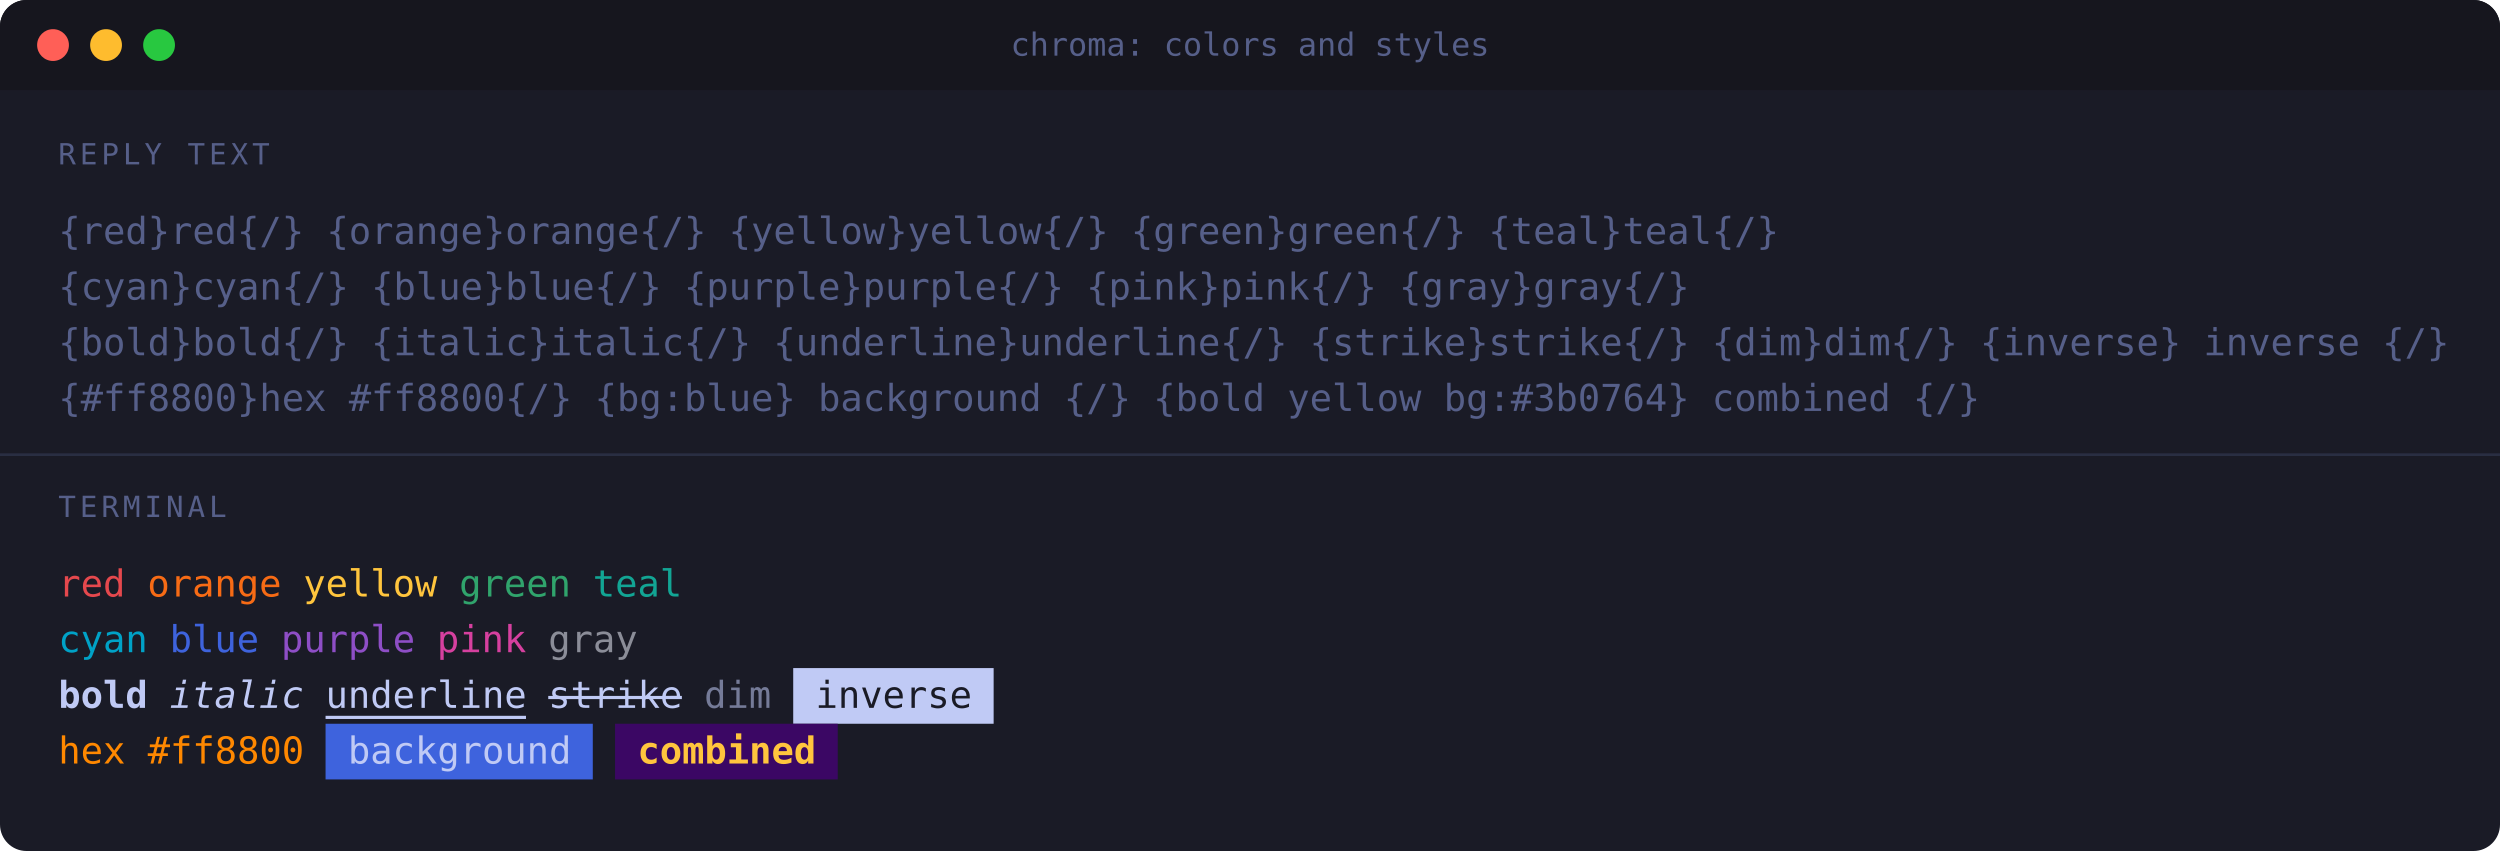
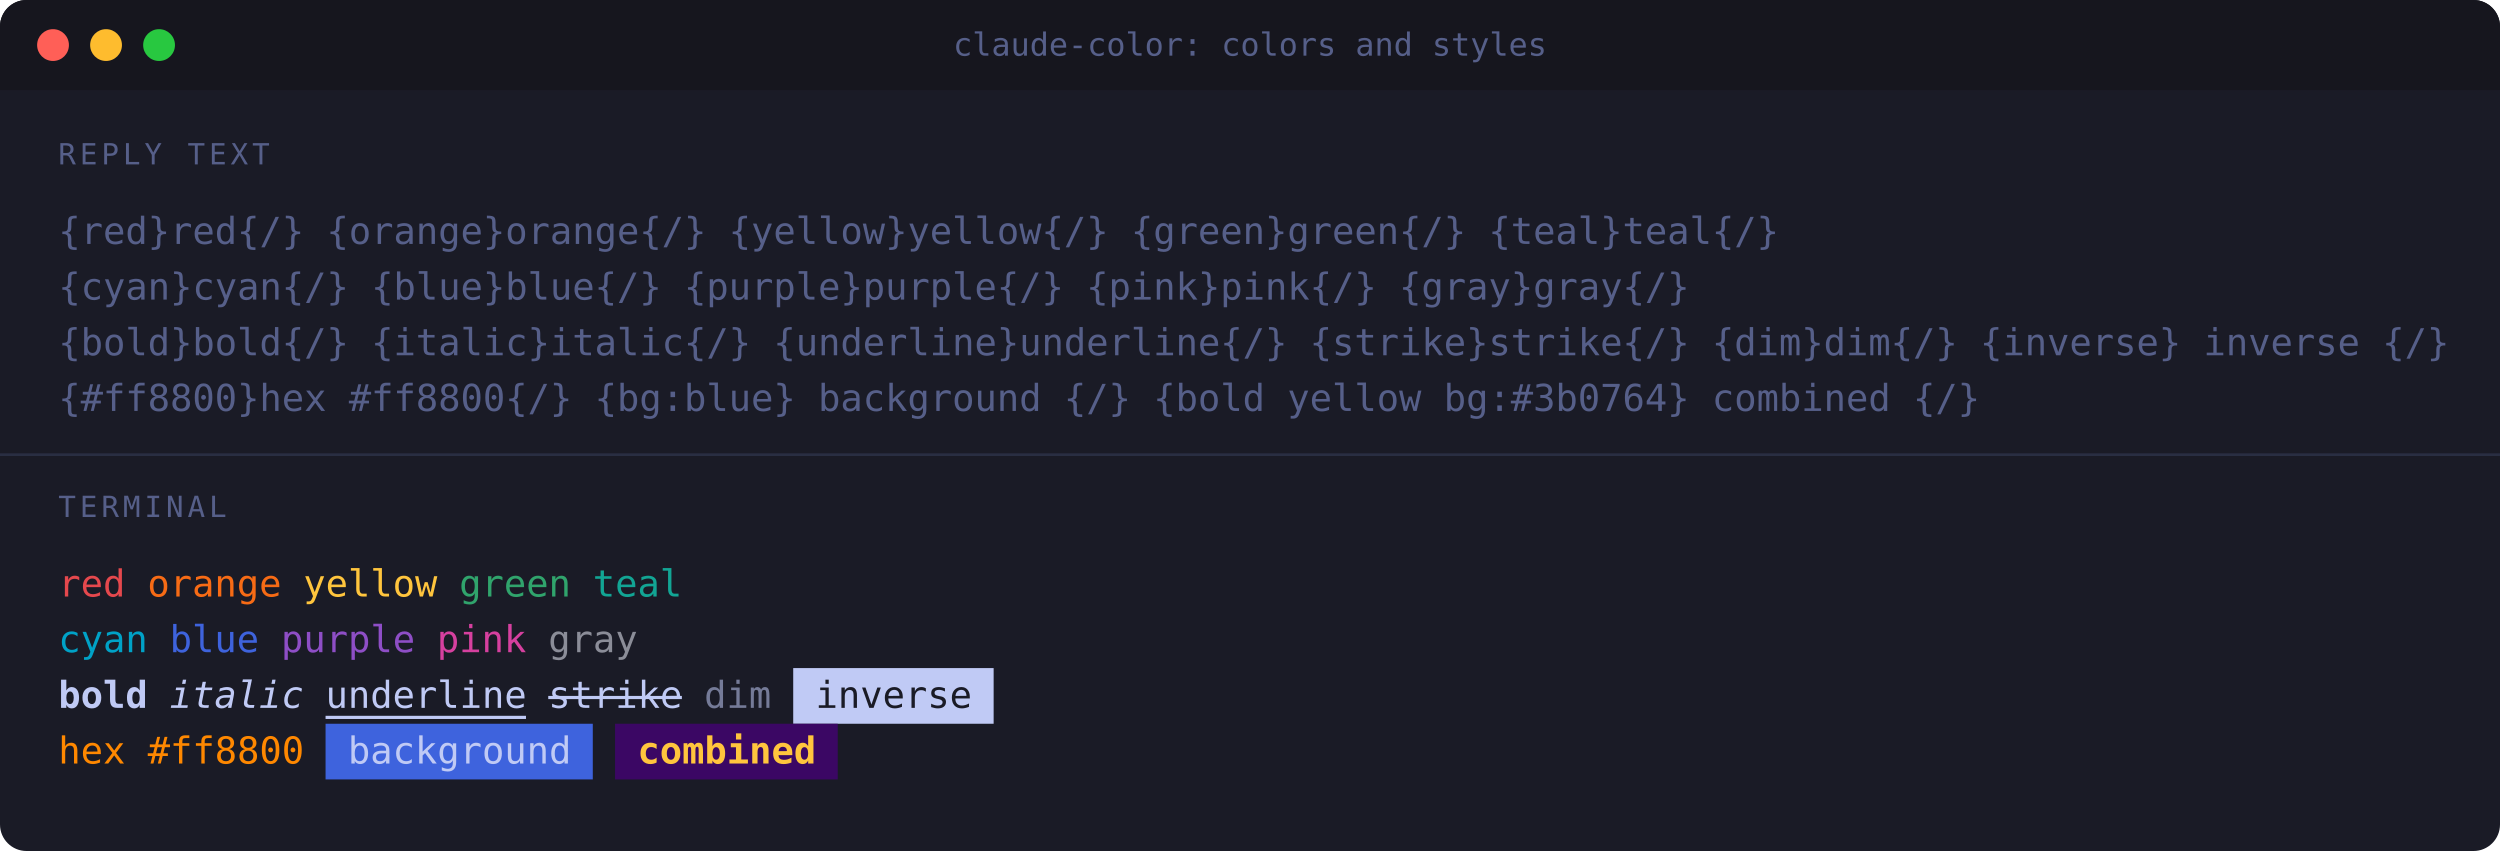
<svg xmlns="http://www.w3.org/2000/svg" width="943" height="321" viewBox="0 0 943 321" font-family="ui-monospace, SFMono-Regular, Menlo, Consolas, 'DejaVu Sans Mono', monospace" font-size="14" xml:space="preserve" style="white-space: pre">
  <rect width="100%" height="100%" rx="10" fill="#1a1b26" />
  <path d="M0 10 a10 10 0 0 1 10 -10 h923 a10 10 0 0 1 10 10 v24 h-943 z" fill="#16161e" />
  <circle cx="20" cy="17" r="6" fill="#ff5f57" />
  <circle cx="40" cy="17" r="6" fill="#febc2e" />
  <circle cx="60" cy="17" r="6" fill="#28c840" />
-   <text x="471.5" y="21" fill="#565f89" font-size="12" text-anchor="middle">chroma: colors and styles</text>
+   <text x="471.5" y="21" fill="#565f89" font-size="12" text-anchor="middle">claude-color: colors and styles</text>
  <text x="22" y="62" fill="#565f89" font-size="11" letter-spacing="1.5">REPLY TEXT</text>
  <text x="22.0 30.4 38.8 47.2 55.6 64.0 72.4 80.8 89.2 97.6 106.0 114.4 122.8 131.2 139.6 148.0 156.4 164.8 173.2 181.6 190.0 198.4 206.8 215.2 223.6 232.0 240.4 248.8 257.2 265.6 274.0 282.4 290.8 299.2 307.6 316.0 324.4 332.8 341.2 349.6 358.0 366.4 374.8 383.2 391.6 400.0 408.4 416.8 425.2 433.6 442.0 450.4 458.8 467.2 475.6 484.0 492.4 500.8 509.2 517.6 526.0 534.4 542.8 551.2 559.6 568.0 576.4 584.8 593.2 601.6 610.0 618.4 626.8 635.2 643.6 652.0 660.4" y="92" fill="#565f89">{red}red{/} {orange}orange{/} {yellow}yellow{/} {green}green{/} {teal}teal{/}</text>
  <text x="22.0 30.4 38.8 47.2 55.6 64.0 72.4 80.8 89.2 97.6 106.0 114.4 122.8 131.2 139.6 148.0 156.4 164.8 173.2 181.6 190.0 198.4 206.8 215.2 223.6 232.0 240.4 248.8 257.2 265.6 274.0 282.4 290.8 299.2 307.6 316.0 324.4 332.8 341.2 349.6 358.0 366.4 374.8 383.2 391.6 400.0 408.4 416.8 425.2 433.6 442.0 450.4 458.8 467.2 475.6 484.0 492.4 500.8 509.2 517.6 526.0 534.4 542.8 551.2 559.6 568.0 576.4 584.8 593.2 601.6 610.0 618.4 626.8" y="113" fill="#565f89">{cyan}cyan{/} {blue}blue{/} {purple}purple{/} {pink}pink{/} {gray}gray{/}</text>
  <text x="22.0 30.4 38.8 47.2 55.6 64.0 72.4 80.8 89.2 97.6 106.0 114.4 122.8 131.2 139.6 148.0 156.4 164.8 173.2 181.6 190.0 198.4 206.8 215.2 223.6 232.0 240.4 248.8 257.2 265.6 274.0 282.4 290.8 299.2 307.6 316.0 324.4 332.8 341.2 349.6 358.0 366.4 374.8 383.2 391.6 400.0 408.4 416.8 425.2 433.6 442.0 450.4 458.8 467.2 475.6 484.0 492.4 500.8 509.2 517.6 526.0 534.4 542.8 551.2 559.6 568.0 576.4 584.8 593.2 601.6 610.0 618.4 626.8 635.2 643.6 652.0 660.4 668.8 677.2 685.6 694.0 702.4 710.8 719.2 727.6 736.0 744.4 752.8 761.2 769.6 778.0 786.4 794.8 803.2 811.6 820.0 828.4 836.8 845.2 853.6 862.0 870.4 878.8 887.2 895.6 904.0 912.4" y="134" fill="#565f89">{bold}bold{/} {italic}italic{/} {underline}underline{/} {strike}strike{/} {dim}dim{/} {inverse} inverse {/}</text>
  <text x="22.0 30.4 38.8 47.2 55.6 64.0 72.4 80.8 89.2 97.6 106.0 114.4 122.8 131.2 139.6 148.0 156.4 164.8 173.2 181.6 190.0 198.4 206.8 215.2 223.6 232.0 240.4 248.8 257.2 265.6 274.0 282.4 290.8 299.2 307.6 316.0 324.4 332.8 341.2 349.6 358.0 366.4 374.8 383.2 391.6 400.0 408.4 416.8 425.2 433.6 442.0 450.4 458.8 467.2 475.6 484.0 492.4 500.8 509.2 517.6 526.0 534.4 542.8 551.2 559.6 568.0 576.4 584.8 593.2 601.6 610.0 618.4 626.8 635.2 643.6 652.0 660.4 668.8 677.2 685.6 694.0 702.4 710.8 719.2 727.6 736.0" y="155" fill="#565f89">{#ff8800}hex #ff8800{/} {bg:blue} background {/} {bold yellow bg:#3b0764} combined {/}</text>
  <rect x="0" y="171" width="943" height="1" fill="#292e42" />
  <text x="22" y="195" fill="#565f89" font-size="11" letter-spacing="1.5">TERMINAL</text>
  <text x="22.0 30.4 38.8" y="225" fill="#e5484d">red</text>
  <text x="47.2" y="225" fill="#c0caf5"> </text>
  <text x="55.6 64.0 72.4 80.8 89.2 97.6" y="225" fill="#f76b15">orange</text>
  <text x="106.0" y="225" fill="#c0caf5"> </text>
  <text x="114.4 122.8 131.2 139.6 148.0 156.4" y="225" fill="#ffc53d">yellow</text>
  <text x="164.8" y="225" fill="#c0caf5"> </text>
  <text x="173.2 181.6 190.0 198.4 206.8" y="225" fill="#30a46c">green</text>
  <text x="215.2" y="225" fill="#c0caf5"> </text>
  <text x="223.6 232.0 240.4 248.8" y="225" fill="#12a594">teal</text>
  <text x="22.0 30.4 38.8 47.2" y="246" fill="#00a2c7">cyan</text>
  <text x="55.6" y="246" fill="#c0caf5"> </text>
  <text x="64.0 72.4 80.8 89.2" y="246" fill="#3e63dd">blue</text>
  <text x="97.6" y="246" fill="#c0caf5"> </text>
  <text x="106.0 114.4 122.8 131.2 139.6 148.0" y="246" fill="#8e4ec6">purple</text>
  <text x="156.4" y="246" fill="#c0caf5"> </text>
  <text x="164.8 173.2 181.6 190.0" y="246" fill="#d6409f">pink</text>
  <text x="198.4" y="246" fill="#c0caf5"> </text>
  <text x="206.8 215.2 223.6 232.0" y="246" fill="#8b8d98">gray</text>
  <text x="22.0 30.4 38.8 47.2" y="267" fill="#c0caf5" font-weight="700">bold</text>
  <text x="55.6" y="267" fill="#c0caf5"> </text>
  <text x="64.0 72.4 80.8 89.2 97.6 106.0" y="267" fill="#c0caf5" font-style="italic">italic</text>
  <text x="114.4" y="267" fill="#c0caf5"> </text>
  <text x="122.8 131.2 139.6 148.0 156.4 164.8 173.2 181.6 190.0" y="267" fill="#c0caf5">underline</text>
  <rect x="122.8" y="270" width="75.6" height="1.2" fill="#c0caf5" />
  <text x="198.4" y="267" fill="#c0caf5"> </text>
  <text x="206.8 215.2 223.6 232.0 240.4 248.8" y="267" fill="#c0caf5">strike</text>
  <rect x="206.8" y="262.5" width="50.4" height="1.2" fill="#c0caf5" />
  <text x="257.2" y="267" fill="#c0caf5"> </text>
  <text x="265.6 274.0 282.4" y="267" fill="#c0caf5" opacity="0.55">dim</text>
  <text x="290.8" y="267" fill="#c0caf5"> </text>
  <rect x="299.2" y="252" width="75.6" height="21" fill="#c0caf5" />
  <text x="299.2 307.6 316.0 324.4 332.8 341.2 349.6 358.0 366.4" y="267" fill="#1a1b26"> inverse </text>
  <text x="22.0 30.4 38.8 47.2 55.6 64.0 72.4 80.8 89.2 97.6 106.0" y="288" fill="#ff8800">hex #ff8800</text>
  <text x="114.4" y="288" fill="#c0caf5"> </text>
  <rect x="122.8" y="273" width="100.8" height="21" fill="#3e63dd" />
  <text x="122.8 131.2 139.6 148.0 156.4 164.8 173.2 181.6 190.0 198.4 206.8 215.2" y="288" fill="#c0caf5"> background </text>
  <text x="223.6" y="288" fill="#c0caf5"> </text>
  <rect x="232" y="273" width="84" height="21" fill="#3b0764" />
  <text x="232.0 240.4 248.8 257.2 265.6 274.0 282.4 290.8 299.2 307.6" y="288" fill="#ffc53d" font-weight="700"> combined </text>
</svg>
